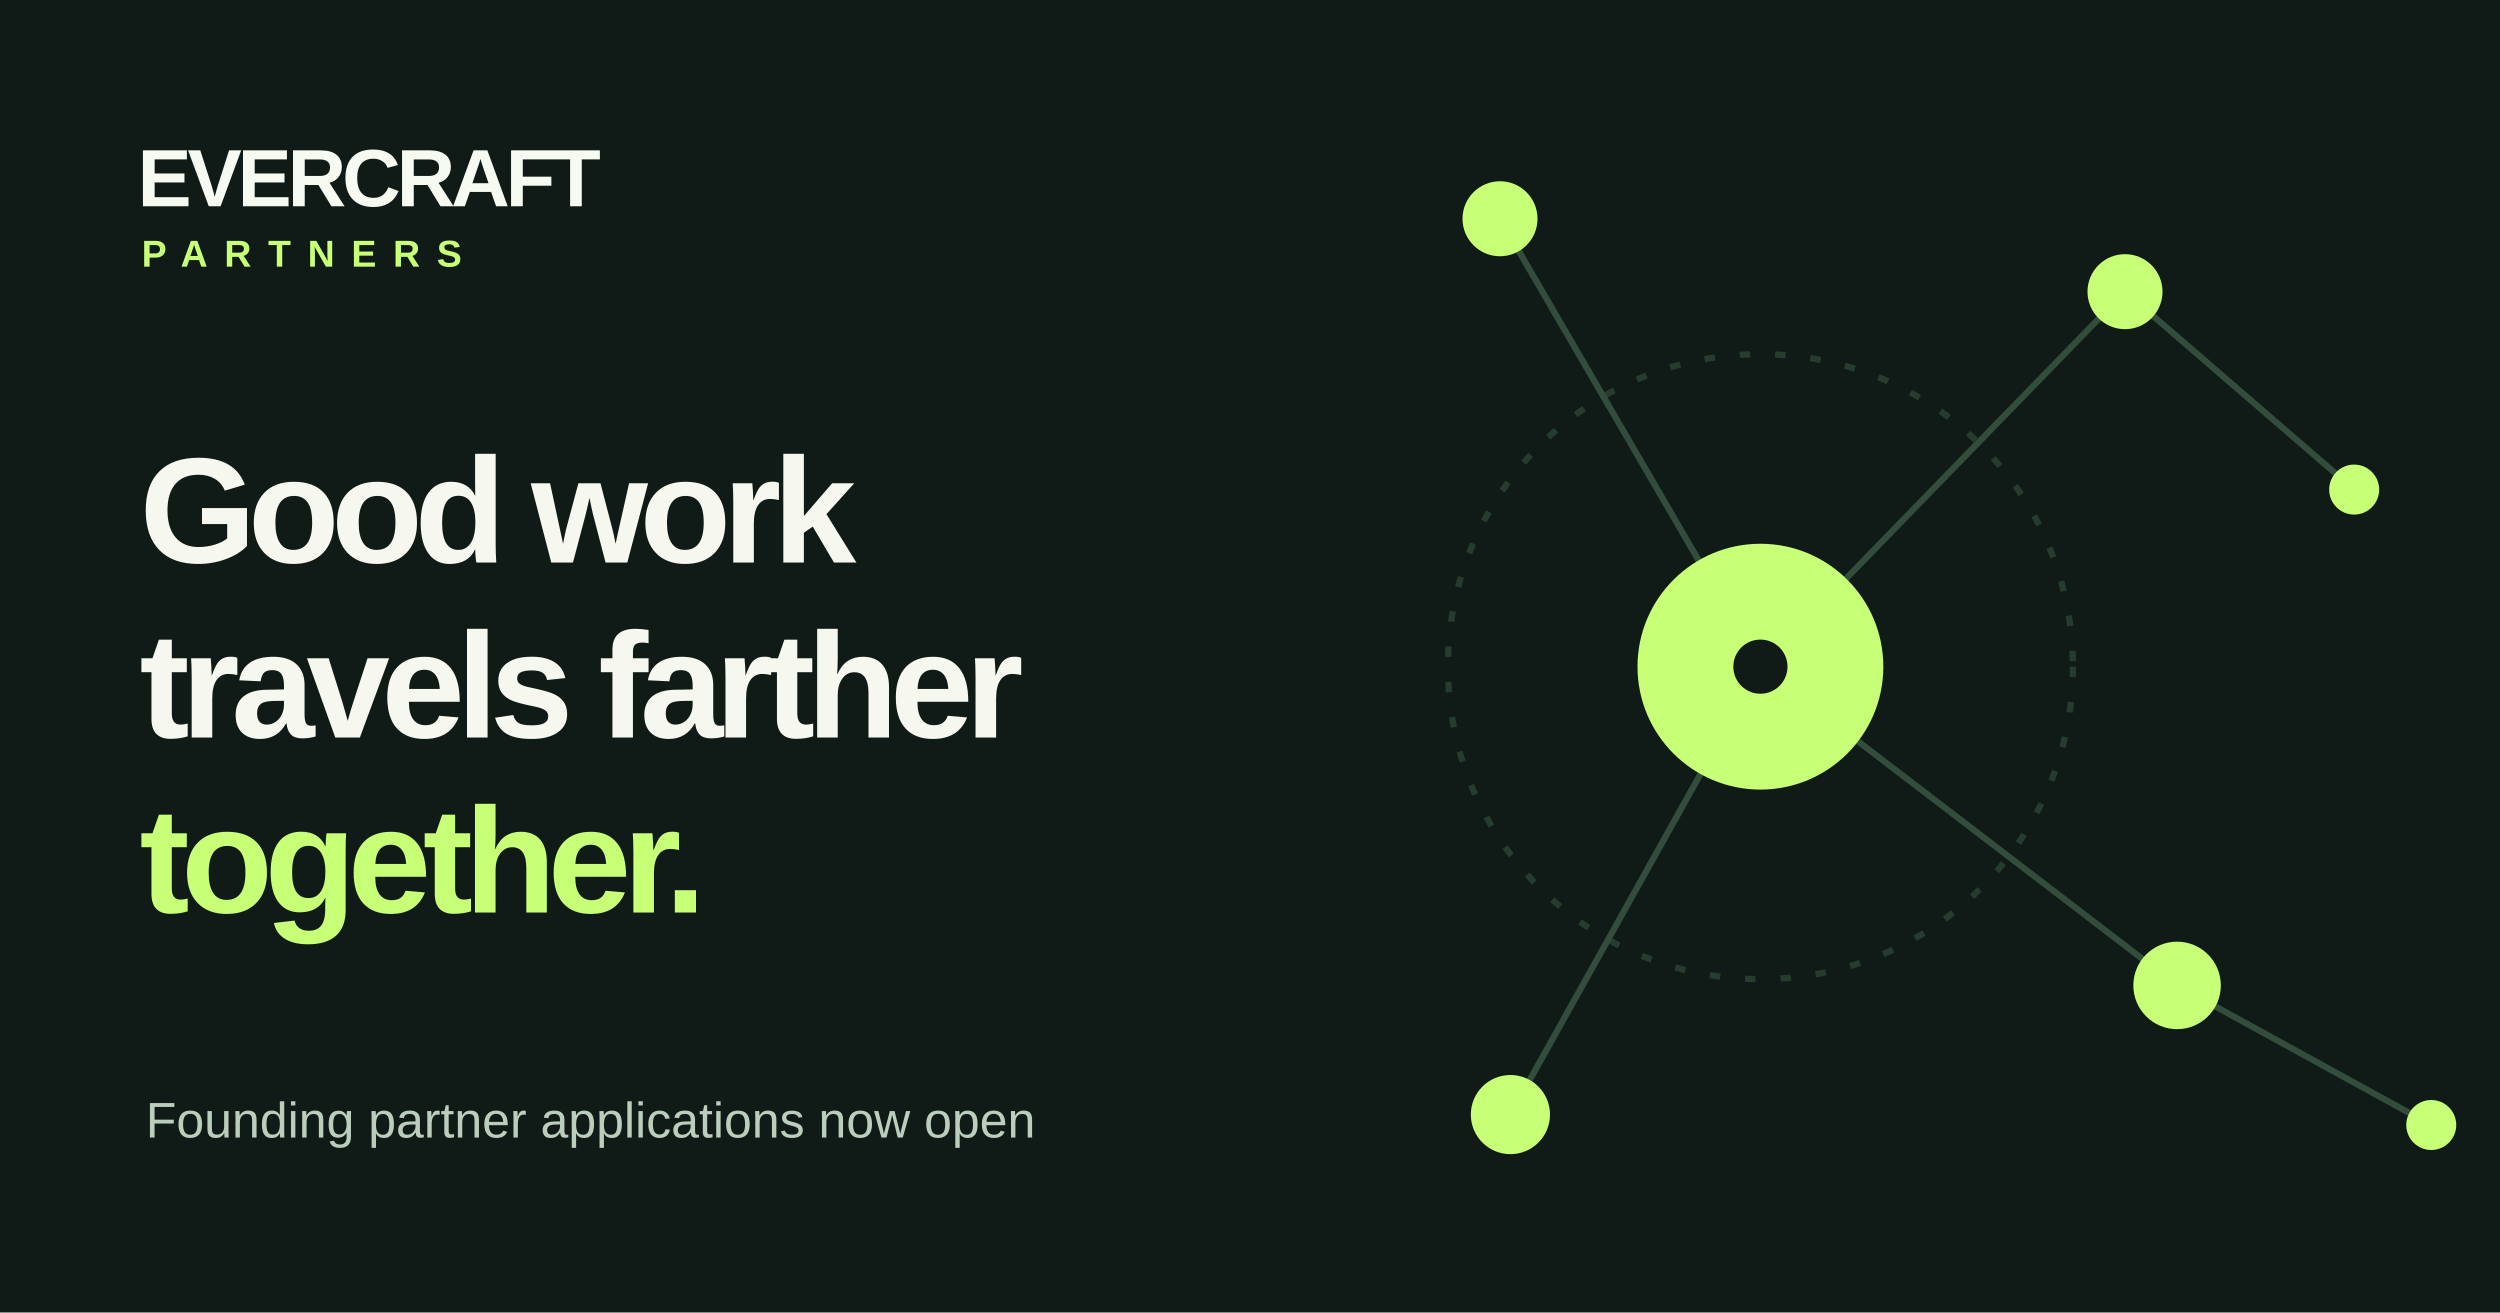
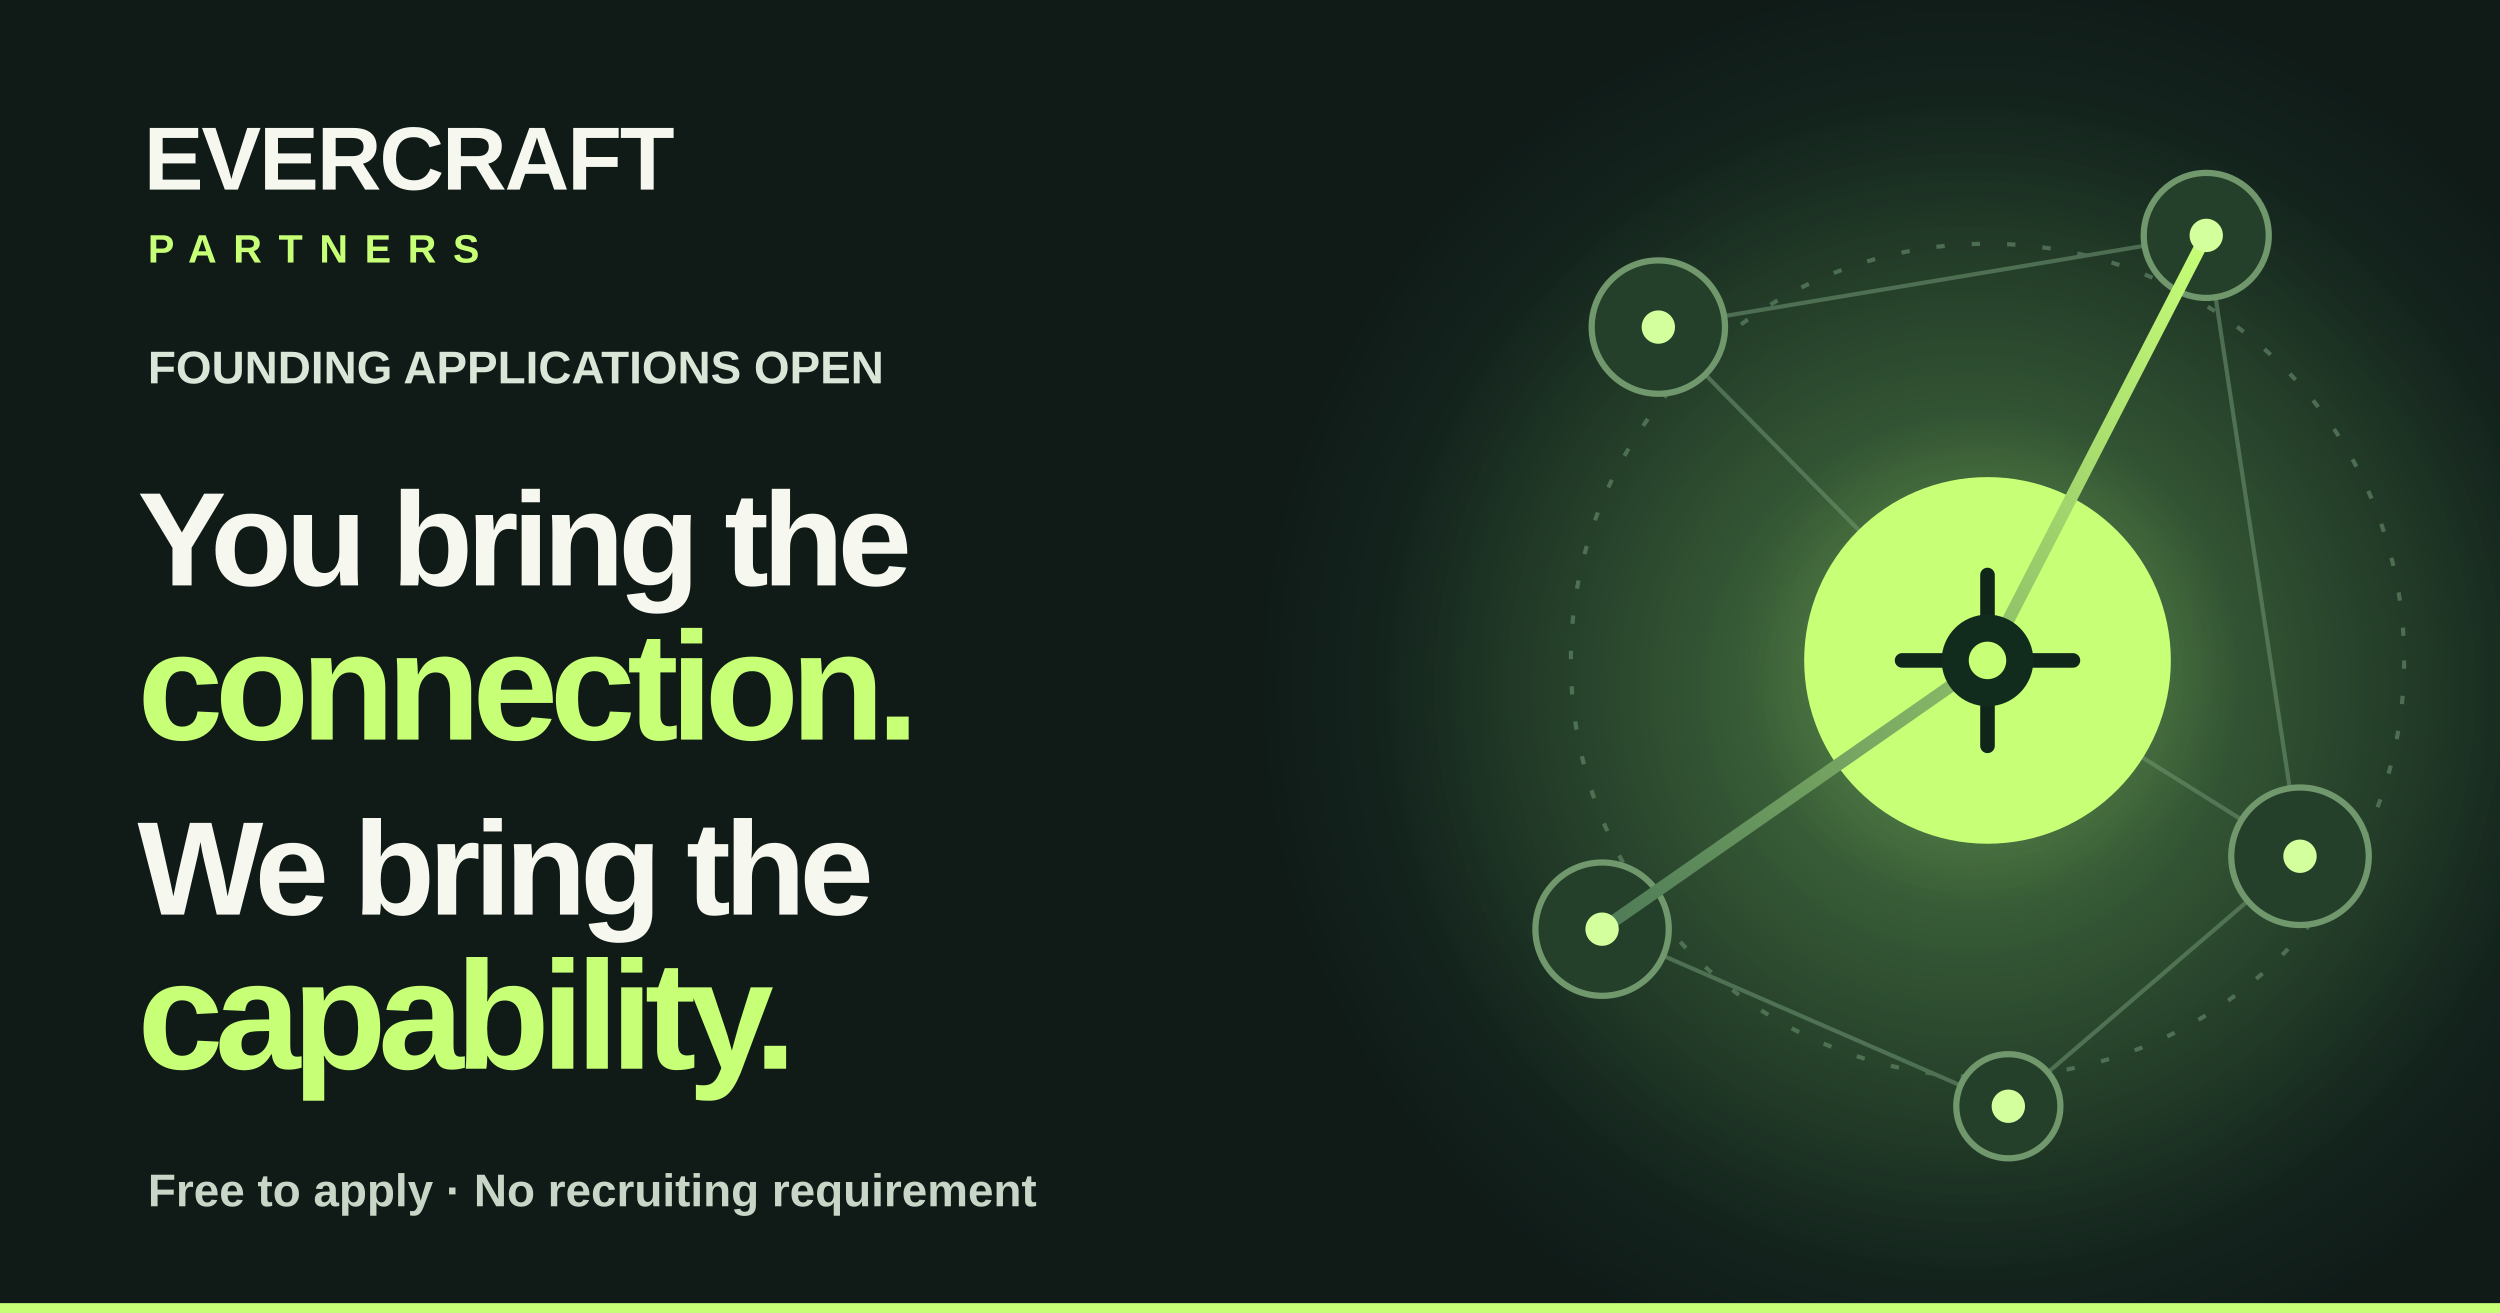
- <svg xmlns="http://www.w3.org/2000/svg" viewBox="0 0 1200 630" role="img" aria-labelledby="title">
+ <svg xmlns="http://www.w3.org/2000/svg" viewBox="0 0 1200 630" role="img" aria-labelledby="title desc">
+   <defs>
+     <radialGradient id="a">
+       <stop stop-color="#234d33" />
+       <stop offset="1" stop-color="#101b18" />
+     </radialGradient>
+     <radialGradient id="glow">
+       <stop stop-color="#c7ff77" stop-opacity=".25" />
+       <stop offset="1" stop-color="#c7ff77" stop-opacity="0" />
+     </radialGradient>
+     <linearGradient id="line" x1="0" x2="1" y1="1" y2="0">
+       <stop stop-color="#4e7957" />
+       <stop offset="1" stop-color="#c7ff77" />
+     </linearGradient>
+   </defs>
  <rect width="1200" height="630" fill="#101b18" />
-   <g stroke="#41634c" stroke-width="3" fill="none" opacity=".7">
-     <path d="M845 320 1020 140 1130 235M845 320 1045 473 1167 540M845 320 720 105M845 320 725 535" />
-     <circle cx="845" cy="320" r="150" stroke-dasharray="5 12" opacity=".65" />
+   <circle cx="945" cy="330" r="340" fill="url(#a)" />
+   <circle cx="945" cy="330" r="280" fill="url(#glow)" />
+   <path d="M0 628H1200" stroke="#c7ff77" stroke-width="5" />
+   <g font-family="Arial,Helvetica,sans-serif">
+     <text x="69" y="91" fill="#f6f8ef" font-size="43" font-weight="800" letter-spacing="-1">EVERCRAFT</text>
+     <text x="71" y="126" fill="#c7ff77" font-size="19" font-weight="800" letter-spacing="8">PARTNERS</text>
+     <text x="71" y="184" fill="#d9e6d8" font-size="22" font-weight="700">FOUNDING APPLICATIONS OPEN</text>
+     <text x="66" y="281" fill="#f6f8ef" font-size="64" font-weight="800" letter-spacing="-3">You bring the</text>
+     <text x="66" y="355" fill="#c7ff77" font-size="74" font-weight="800" letter-spacing="-4">connection.</text>
+     <text x="66" y="439" fill="#f6f8ef" font-size="64" font-weight="800" letter-spacing="-3">We bring the</text>
+     <text x="66" y="513" fill="#c7ff77" font-size="74" font-weight="800" letter-spacing="-4">capability.</text>
+     <text x="71" y="579" fill="#c8d6c7" font-size="22" font-weight="600">Free to apply  ·  No recruiting requirement</text>
  </g>
-   <g fill="#c7ff77">
-     <circle cx="845" cy="320" r="59" />
-     <circle cx="1020" cy="140" r="18" />
-     <circle cx="1130" cy="235" r="12" />
-     <circle cx="1045" cy="473" r="21" />
-     <circle cx="1167" cy="540" r="12" />
-     <circle cx="720" cy="105" r="18" />
-     <circle cx="725" cy="535" r="19" />
+   <g fill="none" stroke="#648968" stroke-width="2" opacity=".65">
+     <circle cx="954" cy="317" r="200" stroke-dasharray="4 13" />
+     <path d="M954 317 796 157 1059 113 1104 411 964 531 769 446Z" />
+     <path d="M954 317 1059 113M954 317 769 446M954 317 1104 411" />
  </g>
-   <circle cx="845" cy="320" r="13" fill="#101b18" />
-   <g font-family="Arial,Helvetica,sans-serif">
-     <text x="66" y="99" fill="#f7faf0" font-size="39" font-weight="800" letter-spacing="-2">EVERCRAFT</text>
-     <text x="68" y="128" fill="#c7ff77" font-size="18" font-weight="800" letter-spacing="8">PARTNERS</text>
-     <text x="67" y="270" fill="#f6f8ef" font-size="72" font-weight="800" letter-spacing="-4">Good work</text>
-     <text x="67" y="354" fill="#f6f8ef" font-size="72" font-weight="800" letter-spacing="-4">travels farther</text>
-     <text x="67" y="438" fill="#c7ff77" font-size="72" font-weight="800" letter-spacing="-4">together.</text>
-     <text x="70" y="546" fill="#bbcebc" font-size="24">Founding partner applications now open</text>
+   <circle cx="954" cy="317" r="120" fill="url(#glow)" />
+   <g fill="#243f2a" stroke="#71986c" stroke-width="3">
+     <circle cx="796" cy="157" r="32" />
+     <circle cx="1059" cy="113" r="30" />
+     <circle cx="1104" cy="411" r="33" />
+     <circle cx="964" cy="531" r="25" />
+     <circle cx="769" cy="446" r="32" />
+     <circle cx="954" cy="317" r="88" fill="#c7ff77" stroke="none" />
  </g>
+   <path d="M954 317 1059 113M954 317 769 446" fill="none" stroke="url(#line)" stroke-width="6" stroke-linecap="round" />
+   <g fill="#d4ff9d">
+     <circle cx="796" cy="157" r="8" />
+     <circle cx="1059" cy="113" r="8" />
+     <circle cx="1104" cy="411" r="8" />
+     <circle cx="964" cy="531" r="8" />
+     <circle cx="769" cy="446" r="8" />
+   </g>
+   <g stroke="#10261a" stroke-width="7" stroke-linecap="round">
+     <path d="M913 317h82M954 276v82" />
+   </g>
+   <circle cx="954" cy="317" r="22" fill="#112c1c" />
+   <circle cx="954" cy="317" r="9" fill="#c7ff77" />
</svg>
